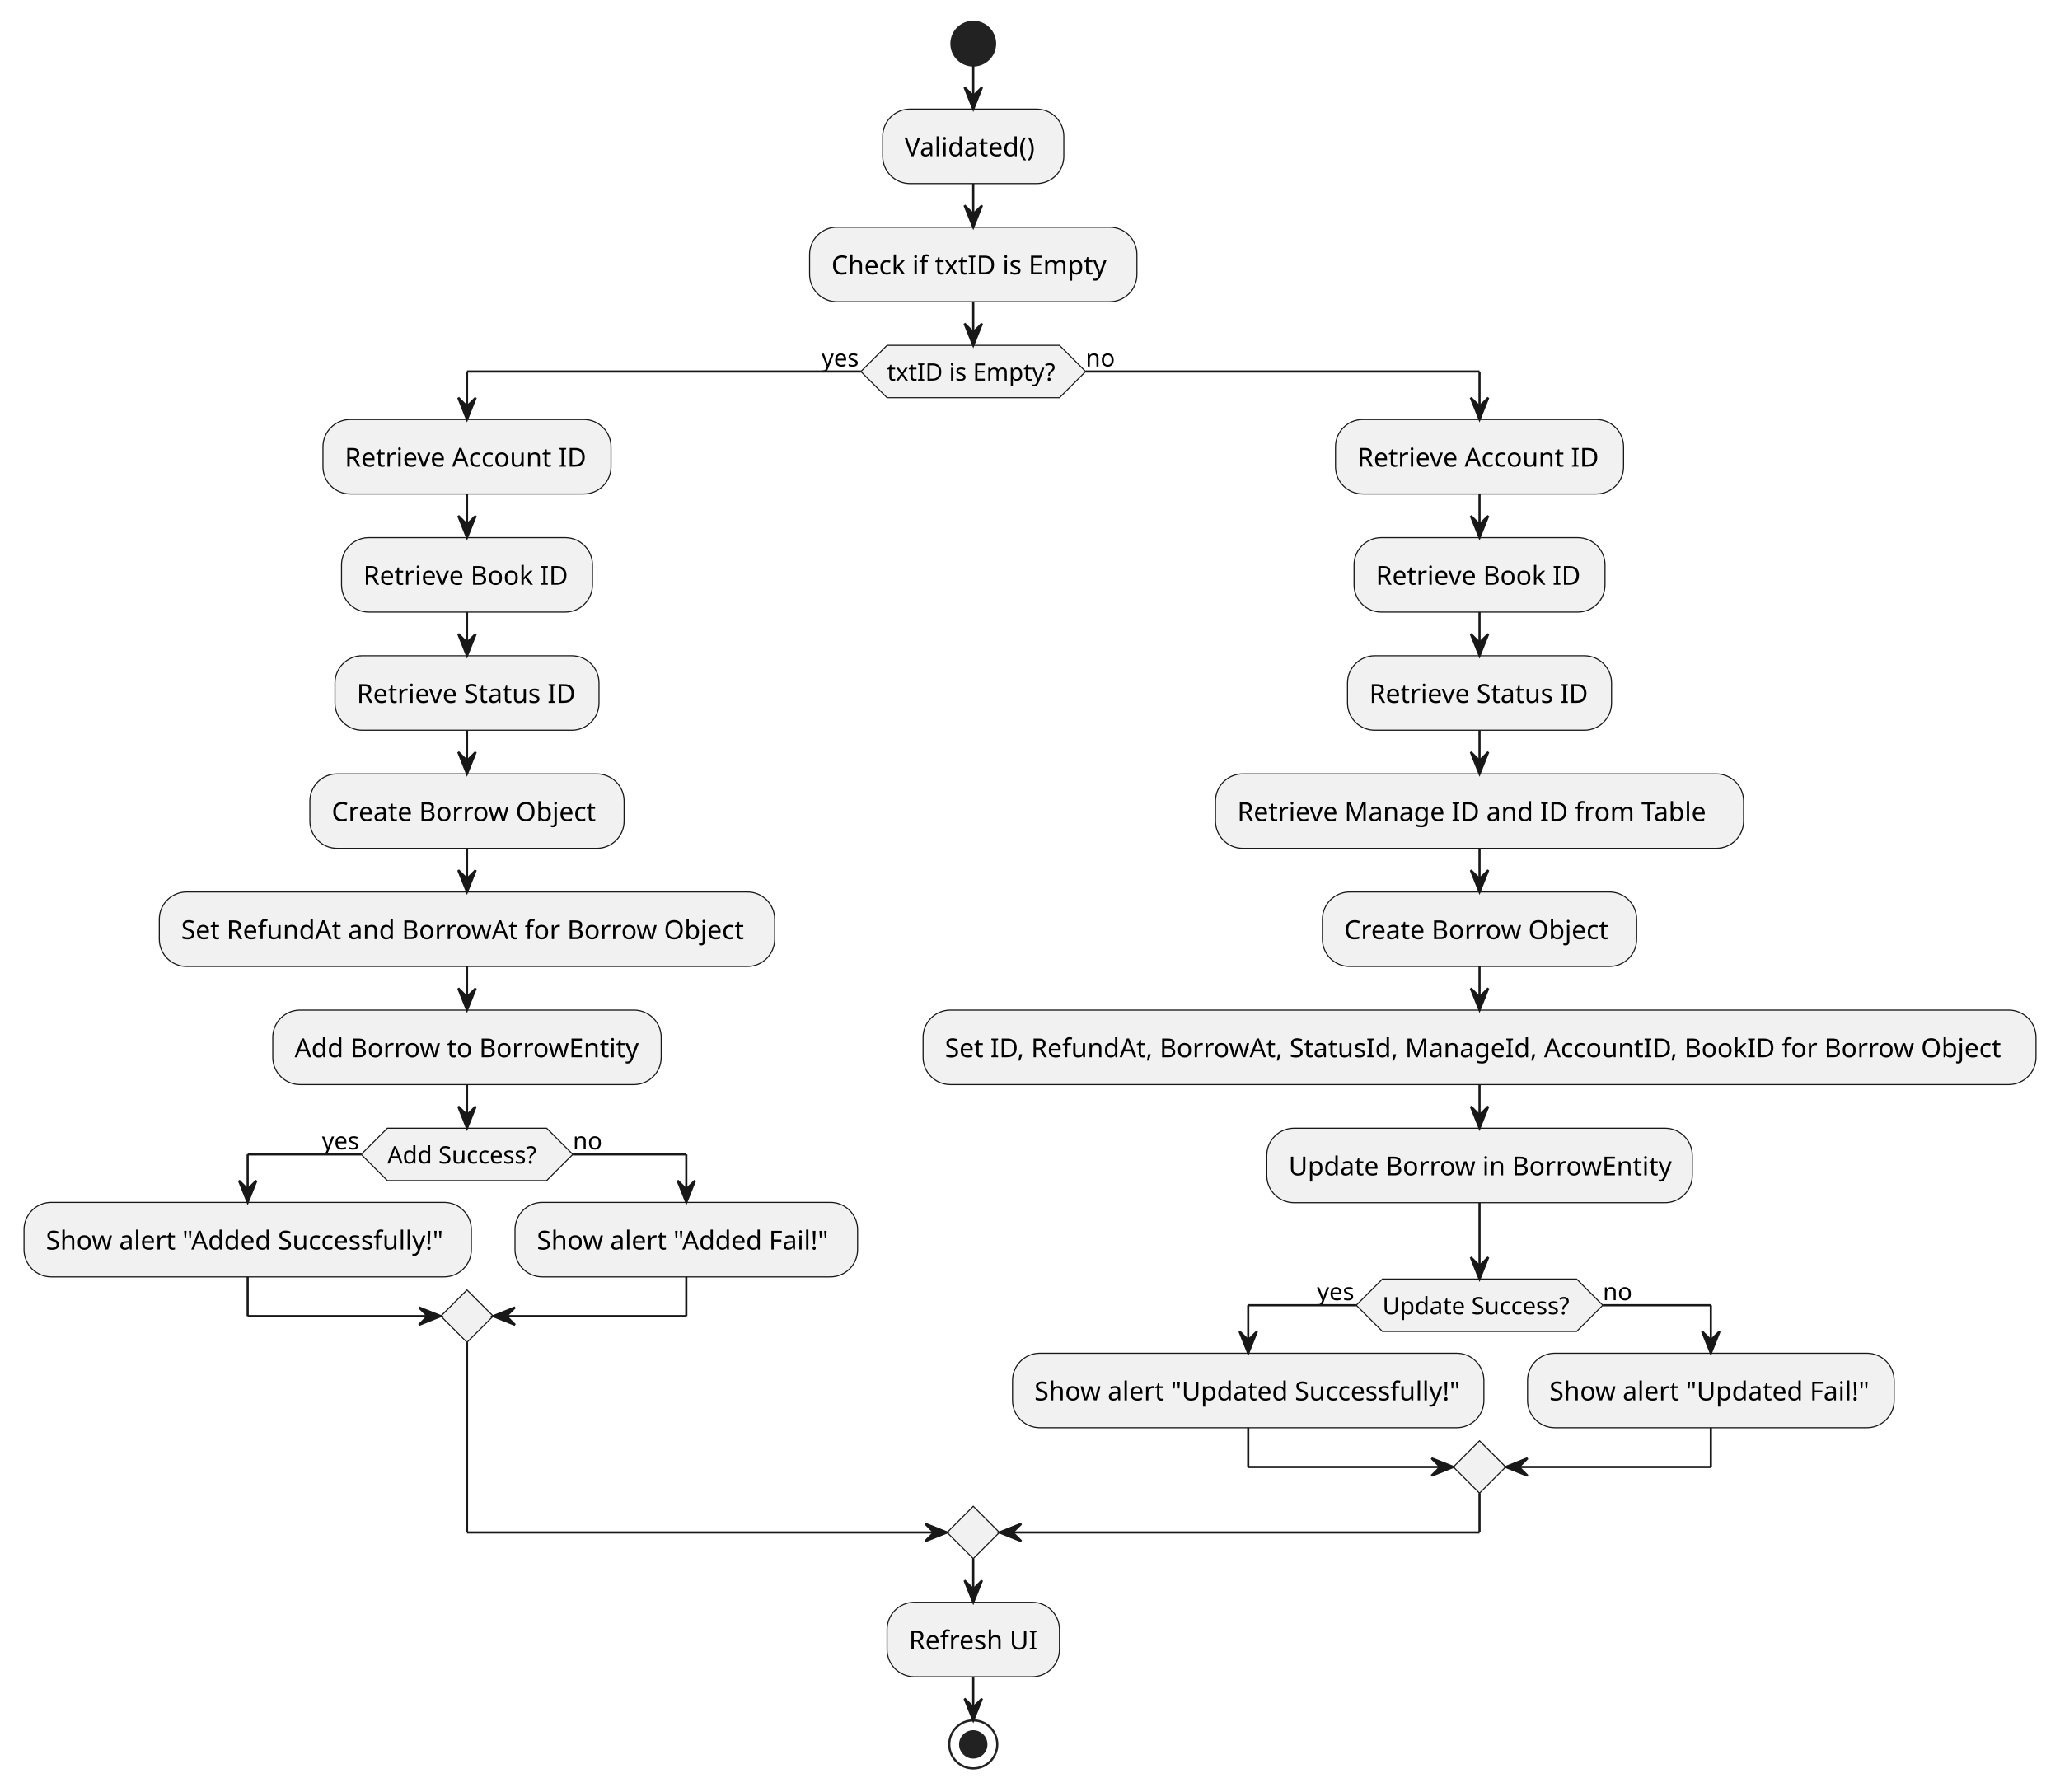
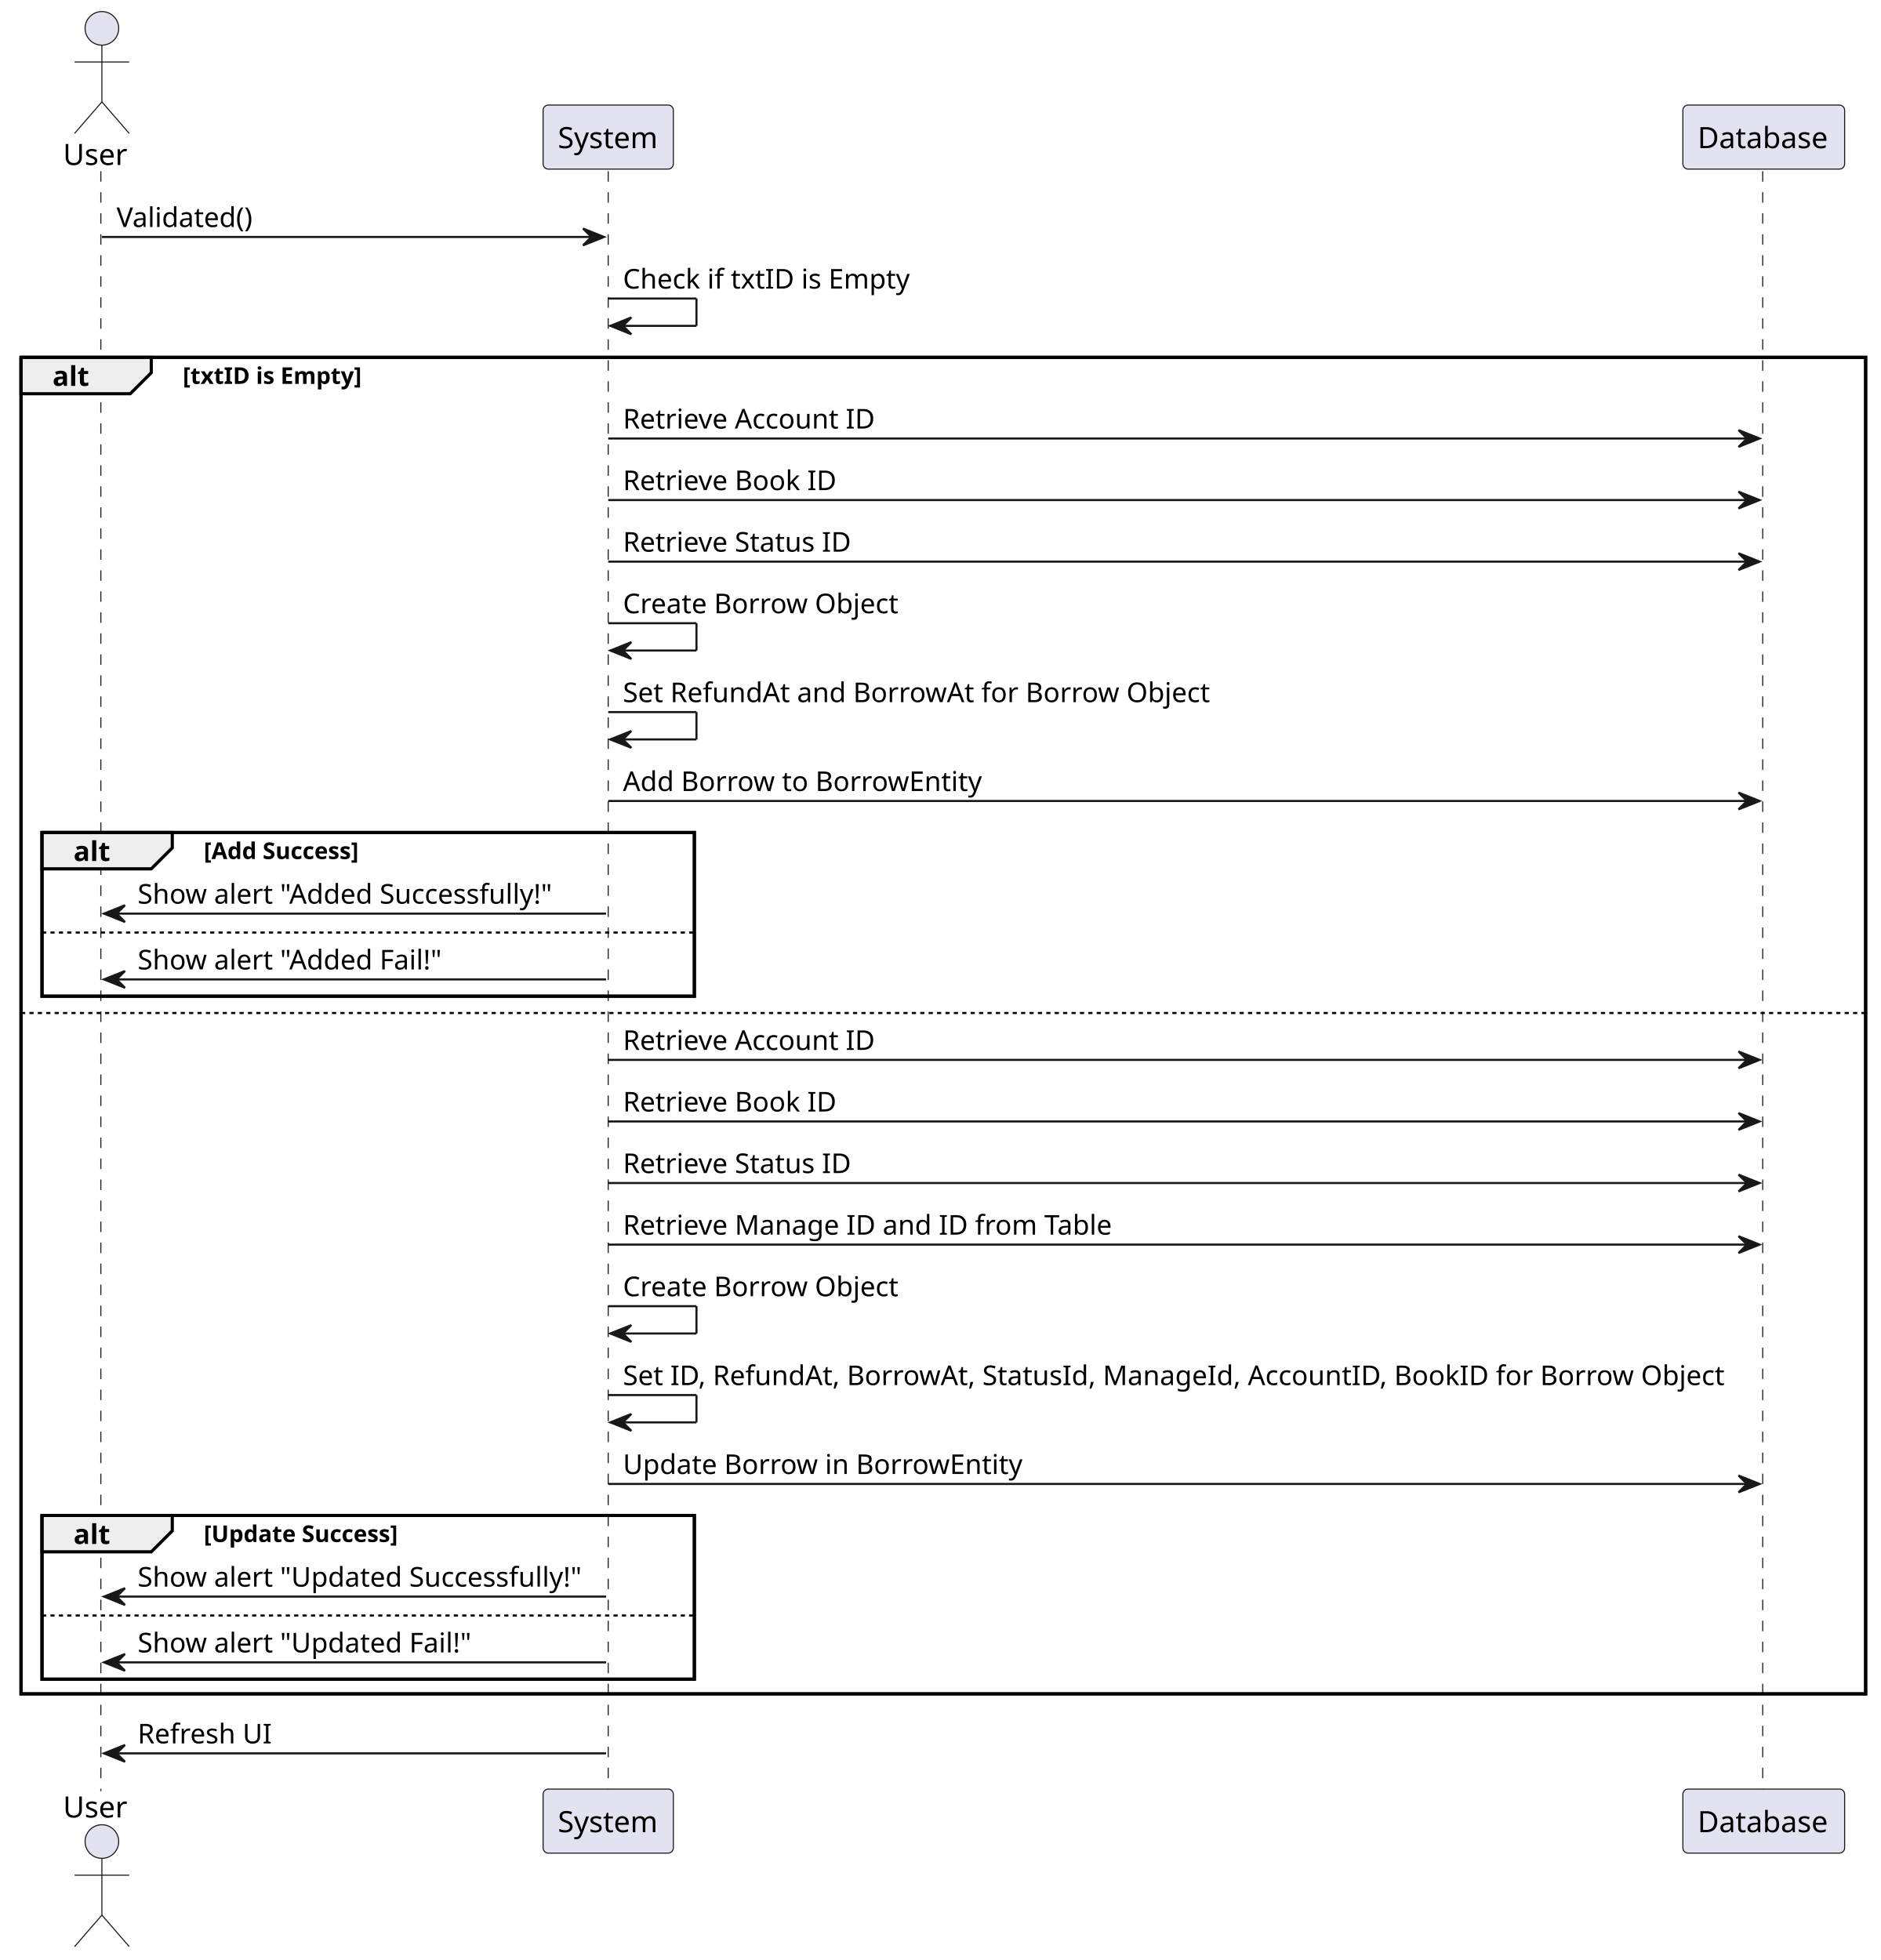
- <svg xmlns="http://www.w3.org/2000/svg" contentStyleType="text/css" height="821px" preserveAspectRatio="none" style="width:944px;height:821px;background:#FFFFFF;" version="1.1" viewBox="0 0 944 821" width="944px" zoomAndPan="magnify">
+ <svg xmlns="http://www.w3.org/2000/svg" contentStyleType="text/css" height="933px" preserveAspectRatio="none" style="width:895px;height:933px;background:#FFFFFF;" version="1.1" viewBox="0 0 895 933" width="895px" zoomAndPan="magnify">
  <defs />
  <g>
-     <ellipse cx="446" cy="20" fill="#222222" rx="10" ry="10" style="stroke:#222222;stroke-width:1.0;" />
-     <rect fill="#F1F1F1" height="34.133" rx="12.5" ry="12.5" style="stroke:#181818;stroke-width:0.5;" width="83" x="404.5" y="50" />
-     <text fill="#000000" font-family="sans-serif" font-size="12" lengthAdjust="spacing" textLength="63" x="414.5" y="71.602">Validated()</text>
-     <rect fill="#F1F1F1" height="34.133" rx="12.5" ry="12.5" style="stroke:#181818;stroke-width:0.5;" width="150" x="371" y="104.133" />
-     <text fill="#000000" font-family="sans-serif" font-size="12" lengthAdjust="spacing" textLength="130" x="381" y="125.734">Check if txtID is Empty</text>
-     <polygon fill="#F1F1F1" points="406.5,158.266,485.5,158.266,497.5,170.266,485.5,182.266,406.5,182.266,394.5,170.266,406.5,158.266" style="stroke:#181818;stroke-width:0.5;" />
-     <text fill="#000000" font-family="sans-serif" font-size="11" lengthAdjust="spacing" textLength="79" x="406.5" y="174.423">txtID is Empty?</text>
-     <text fill="#000000" font-family="sans-serif" font-size="11" lengthAdjust="spacing" textLength="18" x="376.5" y="167.945">yes</text>
-     <text fill="#000000" font-family="sans-serif" font-size="11" lengthAdjust="spacing" textLength="14" x="497.5" y="167.945">no</text>
-     <rect fill="#F1F1F1" height="34.133" rx="12.5" ry="12.5" style="stroke:#181818;stroke-width:0.5;" width="132" x="148" y="192.266" />
-     <text fill="#000000" font-family="sans-serif" font-size="12" lengthAdjust="spacing" textLength="112" x="158" y="213.867">Retrieve Account ID</text>
-     <rect fill="#F1F1F1" height="34.133" rx="12.5" ry="12.5" style="stroke:#181818;stroke-width:0.5;" width="115" x="156.5" y="246.398" />
-     <text fill="#000000" font-family="sans-serif" font-size="12" lengthAdjust="spacing" textLength="95" x="166.5" y="268">Retrieve Book ID</text>
-     <rect fill="#F1F1F1" height="34.133" rx="12.5" ry="12.5" style="stroke:#181818;stroke-width:0.5;" width="121" x="153.5" y="300.531" />
-     <text fill="#000000" font-family="sans-serif" font-size="12" lengthAdjust="spacing" textLength="101" x="163.5" y="322.133">Retrieve Status ID</text>
-     <rect fill="#F1F1F1" height="34.133" rx="12.5" ry="12.5" style="stroke:#181818;stroke-width:0.5;" width="144" x="142" y="354.664" />
-     <text fill="#000000" font-family="sans-serif" font-size="12" lengthAdjust="spacing" textLength="124" x="152" y="376.266">Create Borrow Object</text>
-     <rect fill="#F1F1F1" height="34.133" rx="12.5" ry="12.5" style="stroke:#181818;stroke-width:0.5;" width="282" x="73" y="408.797" />
-     <text fill="#000000" font-family="sans-serif" font-size="12" lengthAdjust="spacing" textLength="262" x="83" y="430.398">Set RefundAt and BorrowAt for Borrow Object</text>
-     <rect fill="#F1F1F1" height="34.133" rx="12.5" ry="12.5" style="stroke:#181818;stroke-width:0.5;" width="178" x="125" y="462.93" />
-     <text fill="#000000" font-family="sans-serif" font-size="12" lengthAdjust="spacing" textLength="158" x="135" y="484.531">Add Borrow to BorrowEntity</text>
-     <polygon fill="#F1F1F1" points="177.5,517.062,250.5,517.062,262.5,529.062,250.5,541.062,177.5,541.062,165.5,529.062,177.5,517.062" style="stroke:#181818;stroke-width:0.5;" />
-     <text fill="#000000" font-family="sans-serif" font-size="11" lengthAdjust="spacing" textLength="73" x="177.5" y="533.22">Add Success?</text>
-     <text fill="#000000" font-family="sans-serif" font-size="11" lengthAdjust="spacing" textLength="18" x="147.5" y="526.742">yes</text>
-     <text fill="#000000" font-family="sans-serif" font-size="11" lengthAdjust="spacing" textLength="14" x="262.5" y="526.742">no</text>
-     <rect fill="#F1F1F1" height="34.133" rx="12.5" ry="12.5" style="stroke:#181818;stroke-width:0.5;" width="205" x="11" y="551.062" />
-     <text fill="#000000" font-family="sans-serif" font-size="12" lengthAdjust="spacing" textLength="185" x="21" y="572.664">Show alert "Added Successfully!"</text>
-     <rect fill="#F1F1F1" height="34.133" rx="12.5" ry="12.5" style="stroke:#181818;stroke-width:0.5;" width="157" x="236" y="551.062" />
-     <text fill="#000000" font-family="sans-serif" font-size="12" lengthAdjust="spacing" textLength="137" x="246" y="572.664">Show alert "Added Fail!"</text>
-     <polygon fill="#F1F1F1" points="214,591.195,226,603.195,214,615.195,202,603.195,214,591.195" style="stroke:#181818;stroke-width:0.5;" />
-     <rect fill="#F1F1F1" height="34.133" rx="12.5" ry="12.5" style="stroke:#181818;stroke-width:0.5;" width="132" x="612" y="192.266" />
-     <text fill="#000000" font-family="sans-serif" font-size="12" lengthAdjust="spacing" textLength="112" x="622" y="213.867">Retrieve Account ID</text>
-     <rect fill="#F1F1F1" height="34.133" rx="12.5" ry="12.5" style="stroke:#181818;stroke-width:0.5;" width="115" x="620.5" y="246.398" />
-     <text fill="#000000" font-family="sans-serif" font-size="12" lengthAdjust="spacing" textLength="95" x="630.5" y="268">Retrieve Book ID</text>
-     <rect fill="#F1F1F1" height="34.133" rx="12.5" ry="12.5" style="stroke:#181818;stroke-width:0.5;" width="121" x="617.5" y="300.531" />
-     <text fill="#000000" font-family="sans-serif" font-size="12" lengthAdjust="spacing" textLength="101" x="627.5" y="322.133">Retrieve Status ID</text>
-     <rect fill="#F1F1F1" height="34.133" rx="12.5" ry="12.5" style="stroke:#181818;stroke-width:0.5;" width="242" x="557" y="354.664" />
-     <text fill="#000000" font-family="sans-serif" font-size="12" lengthAdjust="spacing" textLength="222" x="567" y="376.266">Retrieve Manage ID and ID from Table</text>
-     <rect fill="#F1F1F1" height="34.133" rx="12.5" ry="12.5" style="stroke:#181818;stroke-width:0.5;" width="144" x="606" y="408.797" />
-     <text fill="#000000" font-family="sans-serif" font-size="12" lengthAdjust="spacing" textLength="124" x="616" y="430.398">Create Borrow Object</text>
-     <rect fill="#F1F1F1" height="34.133" rx="12.5" ry="12.5" style="stroke:#181818;stroke-width:0.5;" width="510" x="423" y="462.93" />
-     <text fill="#000000" font-family="sans-serif" font-size="12" lengthAdjust="spacing" textLength="490" x="433" y="484.531">Set ID, RefundAt, BorrowAt, StatusId, ManageId, AccountID, BookID for Borrow Object</text>
-     <rect fill="#F1F1F1" height="34.133" rx="12.5" ry="12.5" style="stroke:#181818;stroke-width:0.5;" width="195" x="580.5" y="517.062" />
-     <text fill="#000000" font-family="sans-serif" font-size="12" lengthAdjust="spacing" textLength="175" x="590.5" y="538.664">Update Borrow in BorrowEntity</text>
-     <polygon fill="#F1F1F1" points="633.5,586.195,722.5,586.195,734.5,598.195,722.5,610.195,633.5,610.195,621.5,598.195,633.5,586.195" style="stroke:#181818;stroke-width:0.5;" />
-     <text fill="#000000" font-family="sans-serif" font-size="11" lengthAdjust="spacing" textLength="89" x="633.5" y="602.352">Update Success?</text>
-     <text fill="#000000" font-family="sans-serif" font-size="11" lengthAdjust="spacing" textLength="18" x="603.5" y="595.875">yes</text>
-     <text fill="#000000" font-family="sans-serif" font-size="11" lengthAdjust="spacing" textLength="14" x="734.5" y="595.875">no</text>
-     <rect fill="#F1F1F1" height="34.133" rx="12.5" ry="12.5" style="stroke:#181818;stroke-width:0.5;" width="216" x="464" y="620.195" />
-     <text fill="#000000" font-family="sans-serif" font-size="12" lengthAdjust="spacing" textLength="196" x="474" y="641.797">Show alert "Updated Successfully!"</text>
-     <rect fill="#F1F1F1" height="34.133" rx="12.5" ry="12.5" style="stroke:#181818;stroke-width:0.5;" width="168" x="700" y="620.195" />
-     <text fill="#000000" font-family="sans-serif" font-size="12" lengthAdjust="spacing" textLength="148" x="710" y="641.797">Show alert "Updated Fail!"</text>
-     <polygon fill="#F1F1F1" points="678,660.328,690,672.328,678,684.328,666,672.328,678,660.328" style="stroke:#181818;stroke-width:0.5;" />
-     <polygon fill="#F1F1F1" points="446,690.328,458,702.328,446,714.328,434,702.328,446,690.328" style="stroke:#181818;stroke-width:0.5;" />
-     <rect fill="#F1F1F1" height="34.133" rx="12.5" ry="12.5" style="stroke:#181818;stroke-width:0.5;" width="79" x="406.5" y="734.328" />
-     <text fill="#000000" font-family="sans-serif" font-size="12" lengthAdjust="spacing" textLength="59" x="416.5" y="755.93">Refresh UI</text>
-     <ellipse cx="446" cy="799.461" fill="none" rx="11" ry="11" style="stroke:#222222;stroke-width:1.0;" />
-     <ellipse cx="446" cy="799.461" fill="#222222" rx="6" ry="6" style="stroke:#222222;stroke-width:1.0;" />
-     <line style="stroke:#181818;stroke-width:1.0;" x1="446" x2="446" y1="30" y2="50" />
-     <polygon fill="#181818" points="442,40,446,50,450,40,446,44" style="stroke:#181818;stroke-width:1.0;" />
-     <line style="stroke:#181818;stroke-width:1.0;" x1="446" x2="446" y1="84.133" y2="104.133" />
-     <polygon fill="#181818" points="442,94.133,446,104.133,450,94.133,446,98.133" style="stroke:#181818;stroke-width:1.0;" />
-     <line style="stroke:#181818;stroke-width:1.0;" x1="214" x2="214" y1="226.398" y2="246.398" />
-     <polygon fill="#181818" points="210,236.398,214,246.398,218,236.398,214,240.398" style="stroke:#181818;stroke-width:1.0;" />
-     <line style="stroke:#181818;stroke-width:1.0;" x1="214" x2="214" y1="280.531" y2="300.531" />
-     <polygon fill="#181818" points="210,290.531,214,300.531,218,290.531,214,294.531" style="stroke:#181818;stroke-width:1.0;" />
-     <line style="stroke:#181818;stroke-width:1.0;" x1="214" x2="214" y1="334.664" y2="354.664" />
-     <polygon fill="#181818" points="210,344.664,214,354.664,218,344.664,214,348.664" style="stroke:#181818;stroke-width:1.0;" />
-     <line style="stroke:#181818;stroke-width:1.0;" x1="214" x2="214" y1="388.797" y2="408.797" />
-     <polygon fill="#181818" points="210,398.797,214,408.797,218,398.797,214,402.797" style="stroke:#181818;stroke-width:1.0;" />
-     <line style="stroke:#181818;stroke-width:1.0;" x1="214" x2="214" y1="442.93" y2="462.93" />
-     <polygon fill="#181818" points="210,452.93,214,462.93,218,452.93,214,456.93" style="stroke:#181818;stroke-width:1.0;" />
-     <line style="stroke:#181818;stroke-width:1.0;" x1="165.5" x2="113.5" y1="529.062" y2="529.062" />
-     <line style="stroke:#181818;stroke-width:1.0;" x1="113.5" x2="113.5" y1="529.062" y2="551.062" />
-     <polygon fill="#181818" points="109.5,541.062,113.5,551.062,117.5,541.062,113.5,545.062" style="stroke:#181818;stroke-width:1.0;" />
-     <line style="stroke:#181818;stroke-width:1.0;" x1="262.5" x2="314.5" y1="529.062" y2="529.062" />
-     <line style="stroke:#181818;stroke-width:1.0;" x1="314.5" x2="314.5" y1="529.062" y2="551.062" />
-     <polygon fill="#181818" points="310.5,541.062,314.5,551.062,318.5,541.062,314.5,545.062" style="stroke:#181818;stroke-width:1.0;" />
-     <line style="stroke:#181818;stroke-width:1.0;" x1="113.5" x2="113.5" y1="585.195" y2="603.195" />
-     <line style="stroke:#181818;stroke-width:1.0;" x1="113.5" x2="202" y1="603.195" y2="603.195" />
-     <polygon fill="#181818" points="192,599.195,202,603.195,192,607.195,196,603.195" style="stroke:#181818;stroke-width:1.0;" />
-     <line style="stroke:#181818;stroke-width:1.0;" x1="314.5" x2="314.5" y1="585.195" y2="603.195" />
-     <line style="stroke:#181818;stroke-width:1.0;" x1="314.5" x2="226" y1="603.195" y2="603.195" />
-     <polygon fill="#181818" points="236,599.195,226,603.195,236,607.195,232,603.195" style="stroke:#181818;stroke-width:1.0;" />
-     <line style="stroke:#181818;stroke-width:1.0;" x1="214" x2="214" y1="497.062" y2="517.062" />
-     <polygon fill="#181818" points="210,507.062,214,517.062,218,507.062,214,511.062" style="stroke:#181818;stroke-width:1.0;" />
-     <line style="stroke:#181818;stroke-width:1.0;" x1="678" x2="678" y1="226.398" y2="246.398" />
-     <polygon fill="#181818" points="674,236.398,678,246.398,682,236.398,678,240.398" style="stroke:#181818;stroke-width:1.0;" />
-     <line style="stroke:#181818;stroke-width:1.0;" x1="678" x2="678" y1="280.531" y2="300.531" />
-     <polygon fill="#181818" points="674,290.531,678,300.531,682,290.531,678,294.531" style="stroke:#181818;stroke-width:1.0;" />
-     <line style="stroke:#181818;stroke-width:1.0;" x1="678" x2="678" y1="334.664" y2="354.664" />
-     <polygon fill="#181818" points="674,344.664,678,354.664,682,344.664,678,348.664" style="stroke:#181818;stroke-width:1.0;" />
-     <line style="stroke:#181818;stroke-width:1.0;" x1="678" x2="678" y1="388.797" y2="408.797" />
-     <polygon fill="#181818" points="674,398.797,678,408.797,682,398.797,678,402.797" style="stroke:#181818;stroke-width:1.0;" />
-     <line style="stroke:#181818;stroke-width:1.0;" x1="678" x2="678" y1="442.93" y2="462.93" />
-     <polygon fill="#181818" points="674,452.93,678,462.93,682,452.93,678,456.93" style="stroke:#181818;stroke-width:1.0;" />
-     <line style="stroke:#181818;stroke-width:1.0;" x1="678" x2="678" y1="497.062" y2="517.062" />
-     <polygon fill="#181818" points="674,507.062,678,517.062,682,507.062,678,511.062" style="stroke:#181818;stroke-width:1.0;" />
-     <line style="stroke:#181818;stroke-width:1.0;" x1="621.5" x2="572" y1="598.195" y2="598.195" />
-     <line style="stroke:#181818;stroke-width:1.0;" x1="572" x2="572" y1="598.195" y2="620.195" />
-     <polygon fill="#181818" points="568,610.195,572,620.195,576,610.195,572,614.195" style="stroke:#181818;stroke-width:1.0;" />
-     <line style="stroke:#181818;stroke-width:1.0;" x1="734.5" x2="784" y1="598.195" y2="598.195" />
-     <line style="stroke:#181818;stroke-width:1.0;" x1="784" x2="784" y1="598.195" y2="620.195" />
-     <polygon fill="#181818" points="780,610.195,784,620.195,788,610.195,784,614.195" style="stroke:#181818;stroke-width:1.0;" />
-     <line style="stroke:#181818;stroke-width:1.0;" x1="572" x2="572" y1="654.328" y2="672.328" />
-     <line style="stroke:#181818;stroke-width:1.0;" x1="572" x2="666" y1="672.328" y2="672.328" />
-     <polygon fill="#181818" points="656,668.328,666,672.328,656,676.328,660,672.328" style="stroke:#181818;stroke-width:1.0;" />
-     <line style="stroke:#181818;stroke-width:1.0;" x1="784" x2="784" y1="654.328" y2="672.328" />
-     <line style="stroke:#181818;stroke-width:1.0;" x1="784" x2="690" y1="672.328" y2="672.328" />
-     <polygon fill="#181818" points="700,668.328,690,672.328,700,676.328,696,672.328" style="stroke:#181818;stroke-width:1.0;" />
-     <line style="stroke:#181818;stroke-width:1.0;" x1="678" x2="678" y1="551.195" y2="586.195" />
-     <polygon fill="#181818" points="674,576.195,678,586.195,682,576.195,678,580.195" style="stroke:#181818;stroke-width:1.0;" />
-     <line style="stroke:#181818;stroke-width:1.0;" x1="394.5" x2="214" y1="170.266" y2="170.266" />
-     <line style="stroke:#181818;stroke-width:1.0;" x1="214" x2="214" y1="170.266" y2="192.266" />
-     <polygon fill="#181818" points="210,182.266,214,192.266,218,182.266,214,186.266" style="stroke:#181818;stroke-width:1.0;" />
-     <line style="stroke:#181818;stroke-width:1.0;" x1="497.5" x2="678" y1="170.266" y2="170.266" />
-     <line style="stroke:#181818;stroke-width:1.0;" x1="678" x2="678" y1="170.266" y2="192.266" />
-     <polygon fill="#181818" points="674,182.266,678,192.266,682,182.266,678,186.266" style="stroke:#181818;stroke-width:1.0;" />
-     <line style="stroke:#181818;stroke-width:1.0;" x1="214" x2="214" y1="615.195" y2="702.328" />
-     <line style="stroke:#181818;stroke-width:1.0;" x1="214" x2="434" y1="702.328" y2="702.328" />
-     <polygon fill="#181818" points="424,698.328,434,702.328,424,706.328,428,702.328" style="stroke:#181818;stroke-width:1.0;" />
-     <line style="stroke:#181818;stroke-width:1.0;" x1="678" x2="678" y1="684.328" y2="702.328" />
-     <line style="stroke:#181818;stroke-width:1.0;" x1="678" x2="458" y1="702.328" y2="702.328" />
-     <polygon fill="#181818" points="468,698.328,458,702.328,468,706.328,464,702.328" style="stroke:#181818;stroke-width:1.0;" />
-     <line style="stroke:#181818;stroke-width:1.0;" x1="446" x2="446" y1="138.266" y2="158.266" />
-     <polygon fill="#181818" points="442,148.266,446,158.266,450,148.266,446,152.266" style="stroke:#181818;stroke-width:1.0;" />
-     <line style="stroke:#181818;stroke-width:1.0;" x1="446" x2="446" y1="714.328" y2="734.328" />
-     <polygon fill="#181818" points="442,724.328,446,734.328,450,724.328,446,728.328" style="stroke:#181818;stroke-width:1.0;" />
-     <line style="stroke:#181818;stroke-width:1.0;" x1="446" x2="446" y1="768.461" y2="788.461" />
-     <polygon fill="#181818" points="442,778.461,446,788.461,450,778.461,446,782.461" style="stroke:#181818;stroke-width:1.0;" />
+     <rect fill="none" height="636.211" style="stroke:#000000;stroke-width:1.5;" width="878" x="10" y="170.109" />
+     <rect fill="none" height="77.932" style="stroke:#000000;stroke-width:1.5;" width="310.5" x="20" y="396.283" />
+     <rect fill="none" height="77.932" style="stroke:#000000;stroke-width:1.5;" width="310.5" x="20" y="721.389" />
+     <line style="stroke:#181818;stroke-width:0.5;stroke-dasharray:5.0,5.0;" x1="48" x2="48" y1="81.488" y2="852.631" />
+     <line style="stroke:#181818;stroke-width:0.5;stroke-dasharray:5.0,5.0;" x1="289.5" x2="289.5" y1="81.488" y2="852.631" />
+     <line style="stroke:#181818;stroke-width:0.5;stroke-dasharray:5.0,5.0;" x1="839" x2="839" y1="81.488" y2="852.631" />
+     <text fill="#000000" font-family="sans-serif" font-size="14" lengthAdjust="spacing" textLength="31" x="30" y="78.535">User</text>
+     <ellipse cx="48.5" cy="13.5" fill="#E2E2F0" rx="8" ry="8" style="stroke:#181818;stroke-width:0.5;" />
+     <path d="M48.5,21.5 L48.5,48.5 M35.5,29.5 L61.5,29.5 M48.5,48.5 L35.5,63.5 M48.5,48.5 L61.5,63.5 " fill="none" style="stroke:#181818;stroke-width:0.5;" />
+     <text fill="#000000" font-family="sans-serif" font-size="14" lengthAdjust="spacing" textLength="31" x="30" y="865.166">User</text>
+     <ellipse cx="48.5" cy="876.619" fill="#E2E2F0" rx="8" ry="8" style="stroke:#181818;stroke-width:0.5;" />
+     <path d="M48.5,884.619 L48.5,911.619 M35.5,892.619 L61.5,892.619 M48.5,911.619 L35.5,926.619 M48.5,911.619 L61.5,926.619 " fill="none" style="stroke:#181818;stroke-width:0.5;" />
+     <rect fill="#E2E2F0" height="30.488" rx="2.5" ry="2.5" style="stroke:#181818;stroke-width:0.5;" width="62" x="258.5" y="50" />
+     <text fill="#000000" font-family="sans-serif" font-size="14" lengthAdjust="spacing" textLength="48" x="265.5" y="70.535">System</text>
+     <rect fill="#E2E2F0" height="30.488" rx="2.5" ry="2.5" style="stroke:#181818;stroke-width:0.5;" width="62" x="258.5" y="851.631" />
+     <text fill="#000000" font-family="sans-serif" font-size="14" lengthAdjust="spacing" textLength="48" x="265.5" y="872.166">System</text>
+     <rect fill="#E2E2F0" height="30.488" rx="2.5" ry="2.5" style="stroke:#181818;stroke-width:0.5;" width="77" x="801" y="50" />
+     <text fill="#000000" font-family="sans-serif" font-size="14" lengthAdjust="spacing" textLength="63" x="808" y="70.535">Database</text>
+     <rect fill="#E2E2F0" height="30.488" rx="2.5" ry="2.5" style="stroke:#181818;stroke-width:0.5;" width="77" x="801" y="851.631" />
+     <text fill="#000000" font-family="sans-serif" font-size="14" lengthAdjust="spacing" textLength="63" x="808" y="872.166">Database</text>
+     <polygon fill="#181818" points="277.5,108.799,287.5,112.799,277.5,116.799,281.5,112.799" style="stroke:#181818;stroke-width:1.0;" />
+     <line style="stroke:#181818;stroke-width:1.0;" x1="48.5" x2="283.5" y1="112.799" y2="112.799" />
+     <text fill="#000000" font-family="sans-serif" font-size="13" lengthAdjust="spacing" textLength="66" x="55.5" y="108.057">Validated()</text>
+     <line style="stroke:#181818;stroke-width:1.0;" x1="289.5" x2="331.5" y1="142.109" y2="142.109" />
+     <line style="stroke:#181818;stroke-width:1.0;" x1="331.5" x2="331.5" y1="142.109" y2="155.109" />
+     <line style="stroke:#181818;stroke-width:1.0;" x1="290.5" x2="331.5" y1="155.109" y2="155.109" />
+     <polygon fill="#181818" points="300.5,151.109,290.5,155.109,300.5,159.109,296.5,155.109" style="stroke:#181818;stroke-width:1.0;" />
+     <text fill="#000000" font-family="sans-serif" font-size="13" lengthAdjust="spacing" textLength="146" x="296.5" y="137.367">Check if txtID is Empty</text>
+     <path d="M10,170.109 L72,170.109 L72,177.42 L62,187.42 L10,187.42 L10,170.109 " fill="#EEEEEE" style="stroke:#000000;stroke-width:1.5;" />
+     <rect fill="none" height="636.211" style="stroke:#000000;stroke-width:1.5;" width="878" x="10" y="170.109" />
+     <text fill="#000000" font-family="sans-serif" font-size="13" font-weight="bold" lengthAdjust="spacing" textLength="17" x="25" y="183.678">alt</text>
+     <text fill="#000000" font-family="sans-serif" font-size="11" font-weight="bold" lengthAdjust="spacing" textLength="88" x="87" y="182.744">[txtID is Empty]</text>
+     <polygon fill="#181818" points="827.5,204.731,837.5,208.731,827.5,212.731,831.5,208.731" style="stroke:#181818;stroke-width:1.0;" />
+     <line style="stroke:#181818;stroke-width:1.0;" x1="289.5" x2="833.5" y1="208.731" y2="208.731" />
+     <text fill="#000000" font-family="sans-serif" font-size="13" lengthAdjust="spacing" textLength="124" x="296.5" y="203.988">Retrieve Account ID</text>
+     <polygon fill="#181818" points="827.5,234.041,837.5,238.041,827.5,242.041,831.5,238.041" style="stroke:#181818;stroke-width:1.0;" />
+     <line style="stroke:#181818;stroke-width:1.0;" x1="289.5" x2="833.5" y1="238.041" y2="238.041" />
+     <text fill="#000000" font-family="sans-serif" font-size="13" lengthAdjust="spacing" textLength="103" x="296.5" y="233.299">Retrieve Book ID</text>
+     <polygon fill="#181818" points="827.5,263.352,837.5,267.352,827.5,271.352,831.5,267.352" style="stroke:#181818;stroke-width:1.0;" />
+     <line style="stroke:#181818;stroke-width:1.0;" x1="289.5" x2="833.5" y1="267.352" y2="267.352" />
+     <text fill="#000000" font-family="sans-serif" font-size="13" lengthAdjust="spacing" textLength="111" x="296.5" y="262.609">Retrieve Status ID</text>
+     <line style="stroke:#181818;stroke-width:1.0;" x1="289.5" x2="331.5" y1="296.662" y2="296.662" />
+     <line style="stroke:#181818;stroke-width:1.0;" x1="331.5" x2="331.5" y1="296.662" y2="309.662" />
+     <line style="stroke:#181818;stroke-width:1.0;" x1="290.5" x2="331.5" y1="309.662" y2="309.662" />
+     <polygon fill="#181818" points="300.5,305.662,290.5,309.662,300.5,313.662,296.5,309.662" style="stroke:#181818;stroke-width:1.0;" />
+     <text fill="#000000" font-family="sans-serif" font-size="13" lengthAdjust="spacing" textLength="132" x="296.5" y="291.92">Create Borrow Object</text>
+     <line style="stroke:#181818;stroke-width:1.0;" x1="289.5" x2="331.5" y1="338.973" y2="338.973" />
+     <line style="stroke:#181818;stroke-width:1.0;" x1="331.5" x2="331.5" y1="338.973" y2="351.973" />
+     <line style="stroke:#181818;stroke-width:1.0;" x1="290.5" x2="331.5" y1="351.973" y2="351.973" />
+     <polygon fill="#181818" points="300.5,347.973,290.5,351.973,300.5,355.973,296.5,351.973" style="stroke:#181818;stroke-width:1.0;" />
+     <text fill="#000000" font-family="sans-serif" font-size="13" lengthAdjust="spacing" textLength="283" x="296.5" y="334.231">Set RefundAt and BorrowAt for Borrow Object</text>
+     <polygon fill="#181818" points="827.5,377.283,837.5,381.283,827.5,385.283,831.5,381.283" style="stroke:#181818;stroke-width:1.0;" />
+     <line style="stroke:#181818;stroke-width:1.0;" x1="289.5" x2="833.5" y1="381.283" y2="381.283" />
+     <text fill="#000000" font-family="sans-serif" font-size="13" lengthAdjust="spacing" textLength="172" x="296.5" y="376.541">Add Borrow to BorrowEntity</text>
+     <path d="M20,396.283 L82,396.283 L82,403.594 L72,413.594 L20,413.594 L20,396.283 " fill="#EEEEEE" style="stroke:#000000;stroke-width:1.5;" />
+     <rect fill="none" height="77.932" style="stroke:#000000;stroke-width:1.5;" width="310.5" x="20" y="396.283" />
+     <text fill="#000000" font-family="sans-serif" font-size="13" font-weight="bold" lengthAdjust="spacing" textLength="17" x="35" y="409.852">alt</text>
+     <text fill="#000000" font-family="sans-serif" font-size="11" font-weight="bold" lengthAdjust="spacing" textLength="77" x="97" y="408.918">[Add Success]</text>
+     <polygon fill="#181818" points="59.5,430.904,49.5,434.904,59.5,438.904,55.5,434.904" style="stroke:#181818;stroke-width:1.0;" />
+     <line style="stroke:#181818;stroke-width:1.0;" x1="53.5" x2="288.5" y1="434.904" y2="434.904" />
+     <text fill="#000000" font-family="sans-serif" font-size="13" lengthAdjust="spacing" textLength="205" x="65.5" y="430.162">Show alert "Added Successfully!"</text>
+     <line style="stroke:#000000;stroke-width:1.0;stroke-dasharray:2.0,2.0;" x1="20" x2="330.5" y1="443.904" y2="443.904" />
+     <polygon fill="#181818" points="59.5,462.215,49.5,466.215,59.5,470.215,55.5,466.215" style="stroke:#181818;stroke-width:1.0;" />
+     <line style="stroke:#181818;stroke-width:1.0;" x1="53.5" x2="288.5" y1="466.215" y2="466.215" />
+     <text fill="#000000" font-family="sans-serif" font-size="13" lengthAdjust="spacing" textLength="149" x="65.5" y="461.473">Show alert "Added Fail!"</text>
+     <line style="stroke:#000000;stroke-width:1.0;stroke-dasharray:2.0,2.0;" x1="10" x2="888" y1="482.215" y2="482.215" />
+     <polygon fill="#181818" points="827.5,500.525,837.5,504.525,827.5,508.525,831.5,504.525" style="stroke:#181818;stroke-width:1.0;" />
+     <line style="stroke:#181818;stroke-width:1.0;" x1="289.5" x2="833.5" y1="504.525" y2="504.525" />
+     <text fill="#000000" font-family="sans-serif" font-size="13" lengthAdjust="spacing" textLength="124" x="296.5" y="499.783">Retrieve Account ID</text>
+     <polygon fill="#181818" points="827.5,529.836,837.5,533.836,827.5,537.836,831.5,533.836" style="stroke:#181818;stroke-width:1.0;" />
+     <line style="stroke:#181818;stroke-width:1.0;" x1="289.5" x2="833.5" y1="533.836" y2="533.836" />
+     <text fill="#000000" font-family="sans-serif" font-size="13" lengthAdjust="spacing" textLength="103" x="296.5" y="529.094">Retrieve Book ID</text>
+     <polygon fill="#181818" points="827.5,559.146,837.5,563.146,827.5,567.146,831.5,563.146" style="stroke:#181818;stroke-width:1.0;" />
+     <line style="stroke:#181818;stroke-width:1.0;" x1="289.5" x2="833.5" y1="563.146" y2="563.146" />
+     <text fill="#000000" font-family="sans-serif" font-size="13" lengthAdjust="spacing" textLength="111" x="296.5" y="558.404">Retrieve Status ID</text>
+     <polygon fill="#181818" points="827.5,588.457,837.5,592.457,827.5,596.457,831.5,592.457" style="stroke:#181818;stroke-width:1.0;" />
+     <line style="stroke:#181818;stroke-width:1.0;" x1="289.5" x2="833.5" y1="592.457" y2="592.457" />
+     <text fill="#000000" font-family="sans-serif" font-size="13" lengthAdjust="spacing" textLength="237" x="296.5" y="587.715">Retrieve Manage ID and ID from Table</text>
+     <line style="stroke:#181818;stroke-width:1.0;" x1="289.5" x2="331.5" y1="621.768" y2="621.768" />
+     <line style="stroke:#181818;stroke-width:1.0;" x1="331.5" x2="331.5" y1="621.768" y2="634.768" />
+     <line style="stroke:#181818;stroke-width:1.0;" x1="290.5" x2="331.5" y1="634.768" y2="634.768" />
+     <polygon fill="#181818" points="300.5,630.768,290.5,634.768,300.5,638.768,296.5,634.768" style="stroke:#181818;stroke-width:1.0;" />
+     <text fill="#000000" font-family="sans-serif" font-size="13" lengthAdjust="spacing" textLength="132" x="296.5" y="617.025">Create Borrow Object</text>
+     <line style="stroke:#181818;stroke-width:1.0;" x1="289.5" x2="331.5" y1="664.078" y2="664.078" />
+     <line style="stroke:#181818;stroke-width:1.0;" x1="331.5" x2="331.5" y1="664.078" y2="677.078" />
+     <line style="stroke:#181818;stroke-width:1.0;" x1="290.5" x2="331.5" y1="677.078" y2="677.078" />
+     <polygon fill="#181818" points="300.5,673.078,290.5,677.078,300.5,681.078,296.5,677.078" style="stroke:#181818;stroke-width:1.0;" />
+     <text fill="#000000" font-family="sans-serif" font-size="13" lengthAdjust="spacing" textLength="536" x="296.5" y="659.336">Set ID, RefundAt, BorrowAt, StatusId, ManageId, AccountID, BookID for Borrow Object</text>
+     <polygon fill="#181818" points="827.5,702.389,837.5,706.389,827.5,710.389,831.5,706.389" style="stroke:#181818;stroke-width:1.0;" />
+     <line style="stroke:#181818;stroke-width:1.0;" x1="289.5" x2="833.5" y1="706.389" y2="706.389" />
+     <text fill="#000000" font-family="sans-serif" font-size="13" lengthAdjust="spacing" textLength="190" x="296.5" y="701.646">Update Borrow in BorrowEntity</text>
+     <path d="M20,721.389 L82,721.389 L82,728.699 L72,738.699 L20,738.699 L20,721.389 " fill="#EEEEEE" style="stroke:#000000;stroke-width:1.5;" />
+     <rect fill="none" height="77.932" style="stroke:#000000;stroke-width:1.5;" width="310.5" x="20" y="721.389" />
+     <text fill="#000000" font-family="sans-serif" font-size="13" font-weight="bold" lengthAdjust="spacing" textLength="17" x="35" y="734.957">alt</text>
+     <text fill="#000000" font-family="sans-serif" font-size="11" font-weight="bold" lengthAdjust="spacing" textLength="93" x="97" y="734.023">[Update Success]</text>
+     <polygon fill="#181818" points="59.5,756.01,49.5,760.01,59.5,764.01,55.5,760.01" style="stroke:#181818;stroke-width:1.0;" />
+     <line style="stroke:#181818;stroke-width:1.0;" x1="53.5" x2="288.5" y1="760.01" y2="760.01" />
+     <text fill="#000000" font-family="sans-serif" font-size="13" lengthAdjust="spacing" textLength="217" x="65.5" y="755.268">Show alert "Updated Successfully!"</text>
+     <line style="stroke:#000000;stroke-width:1.0;stroke-dasharray:2.0,2.0;" x1="20" x2="330.5" y1="769.01" y2="769.01" />
+     <polygon fill="#181818" points="59.5,787.32,49.5,791.32,59.5,795.32,55.5,791.32" style="stroke:#181818;stroke-width:1.0;" />
+     <line style="stroke:#181818;stroke-width:1.0;" x1="53.5" x2="288.5" y1="791.32" y2="791.32" />
+     <text fill="#000000" font-family="sans-serif" font-size="13" lengthAdjust="spacing" textLength="161" x="65.5" y="786.578">Show alert "Updated Fail!"</text>
+     <polygon fill="#181818" points="59.5,830.631,49.5,834.631,59.5,838.631,55.5,834.631" style="stroke:#181818;stroke-width:1.0;" />
+     <line style="stroke:#181818;stroke-width:1.0;" x1="53.5" x2="288.5" y1="834.631" y2="834.631" />
+     <text fill="#000000" font-family="sans-serif" font-size="13" lengthAdjust="spacing" textLength="64" x="65.5" y="829.889">Refresh UI</text>
  </g>
</svg>
